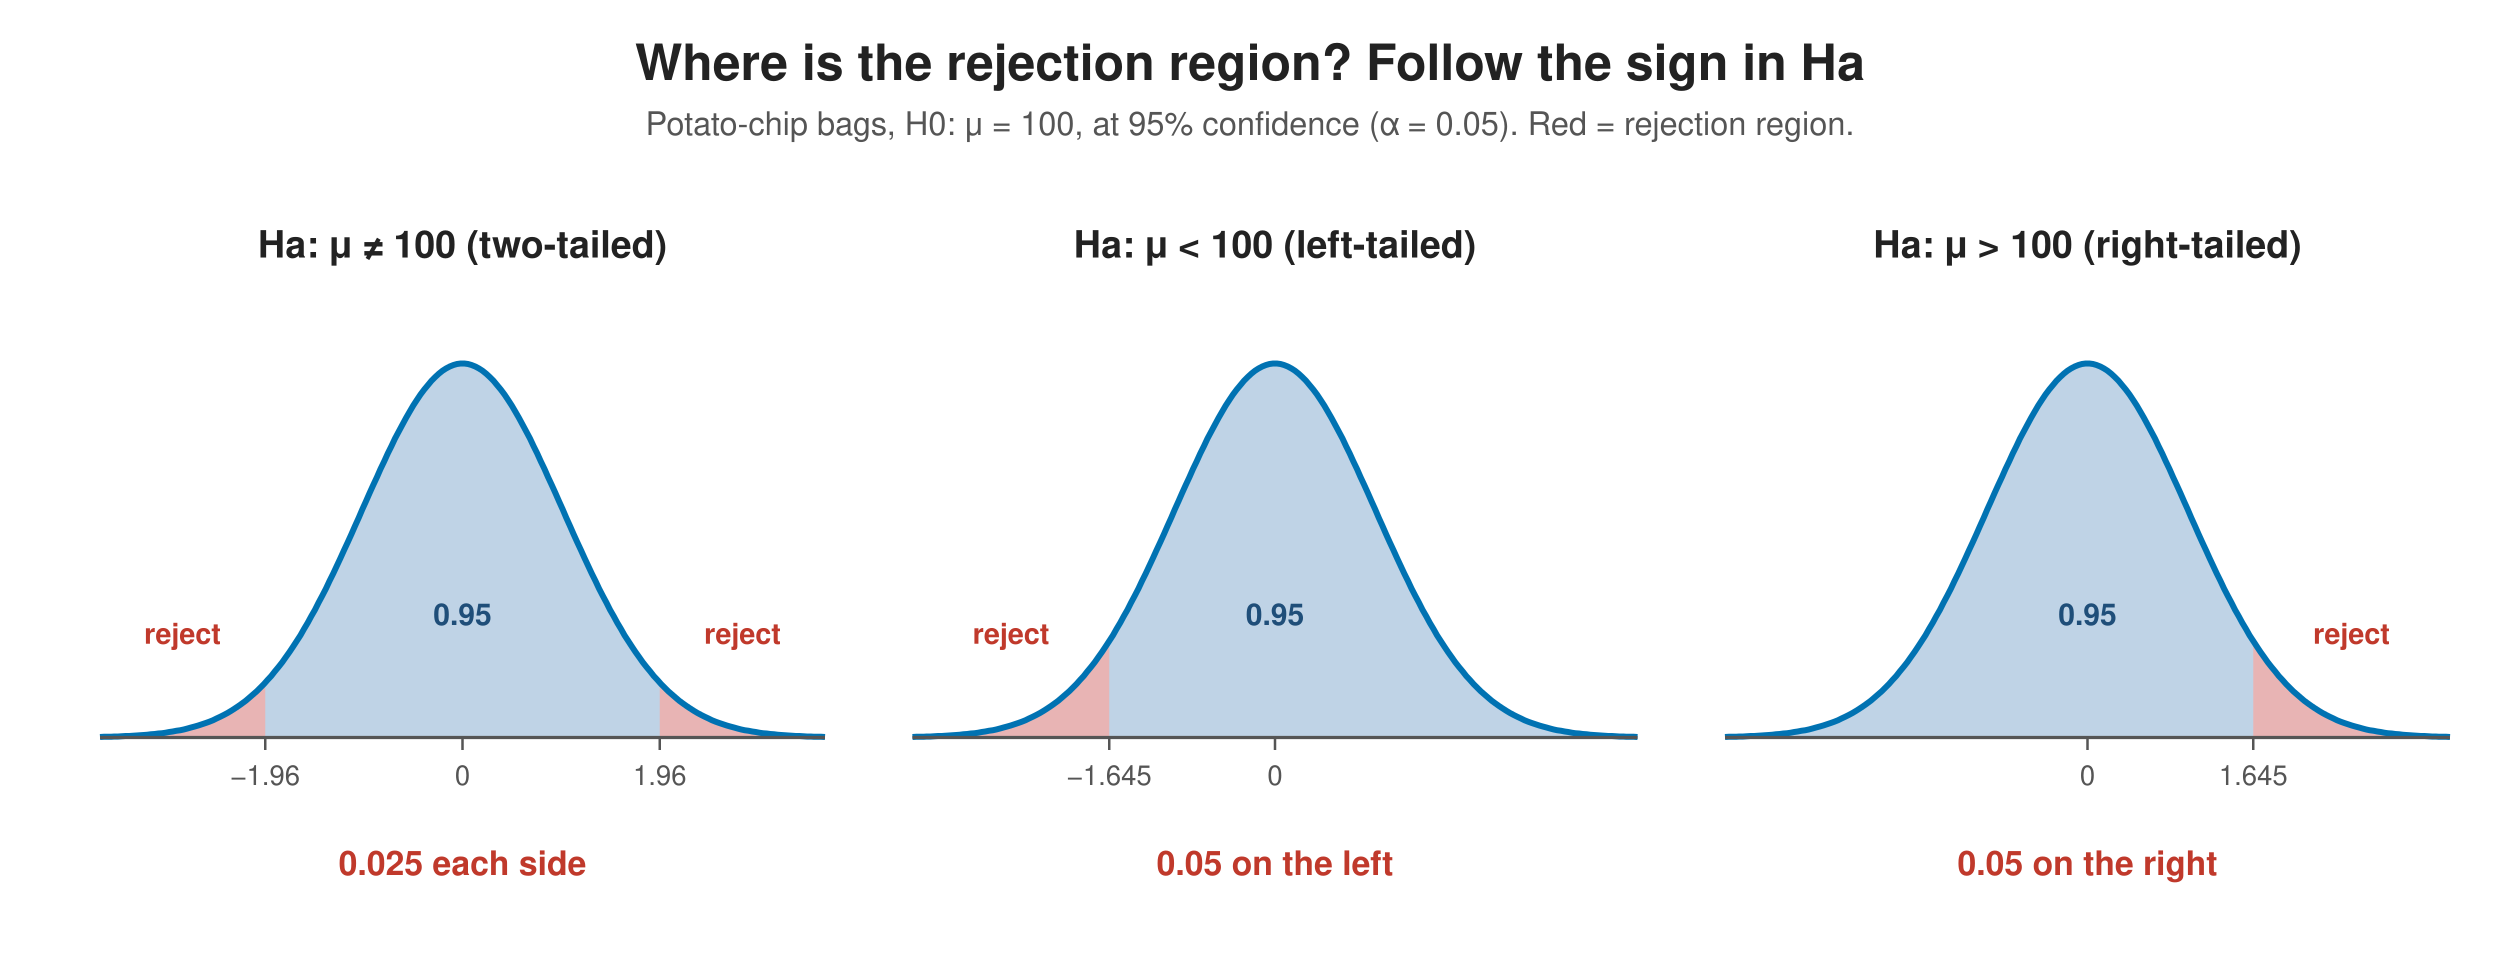
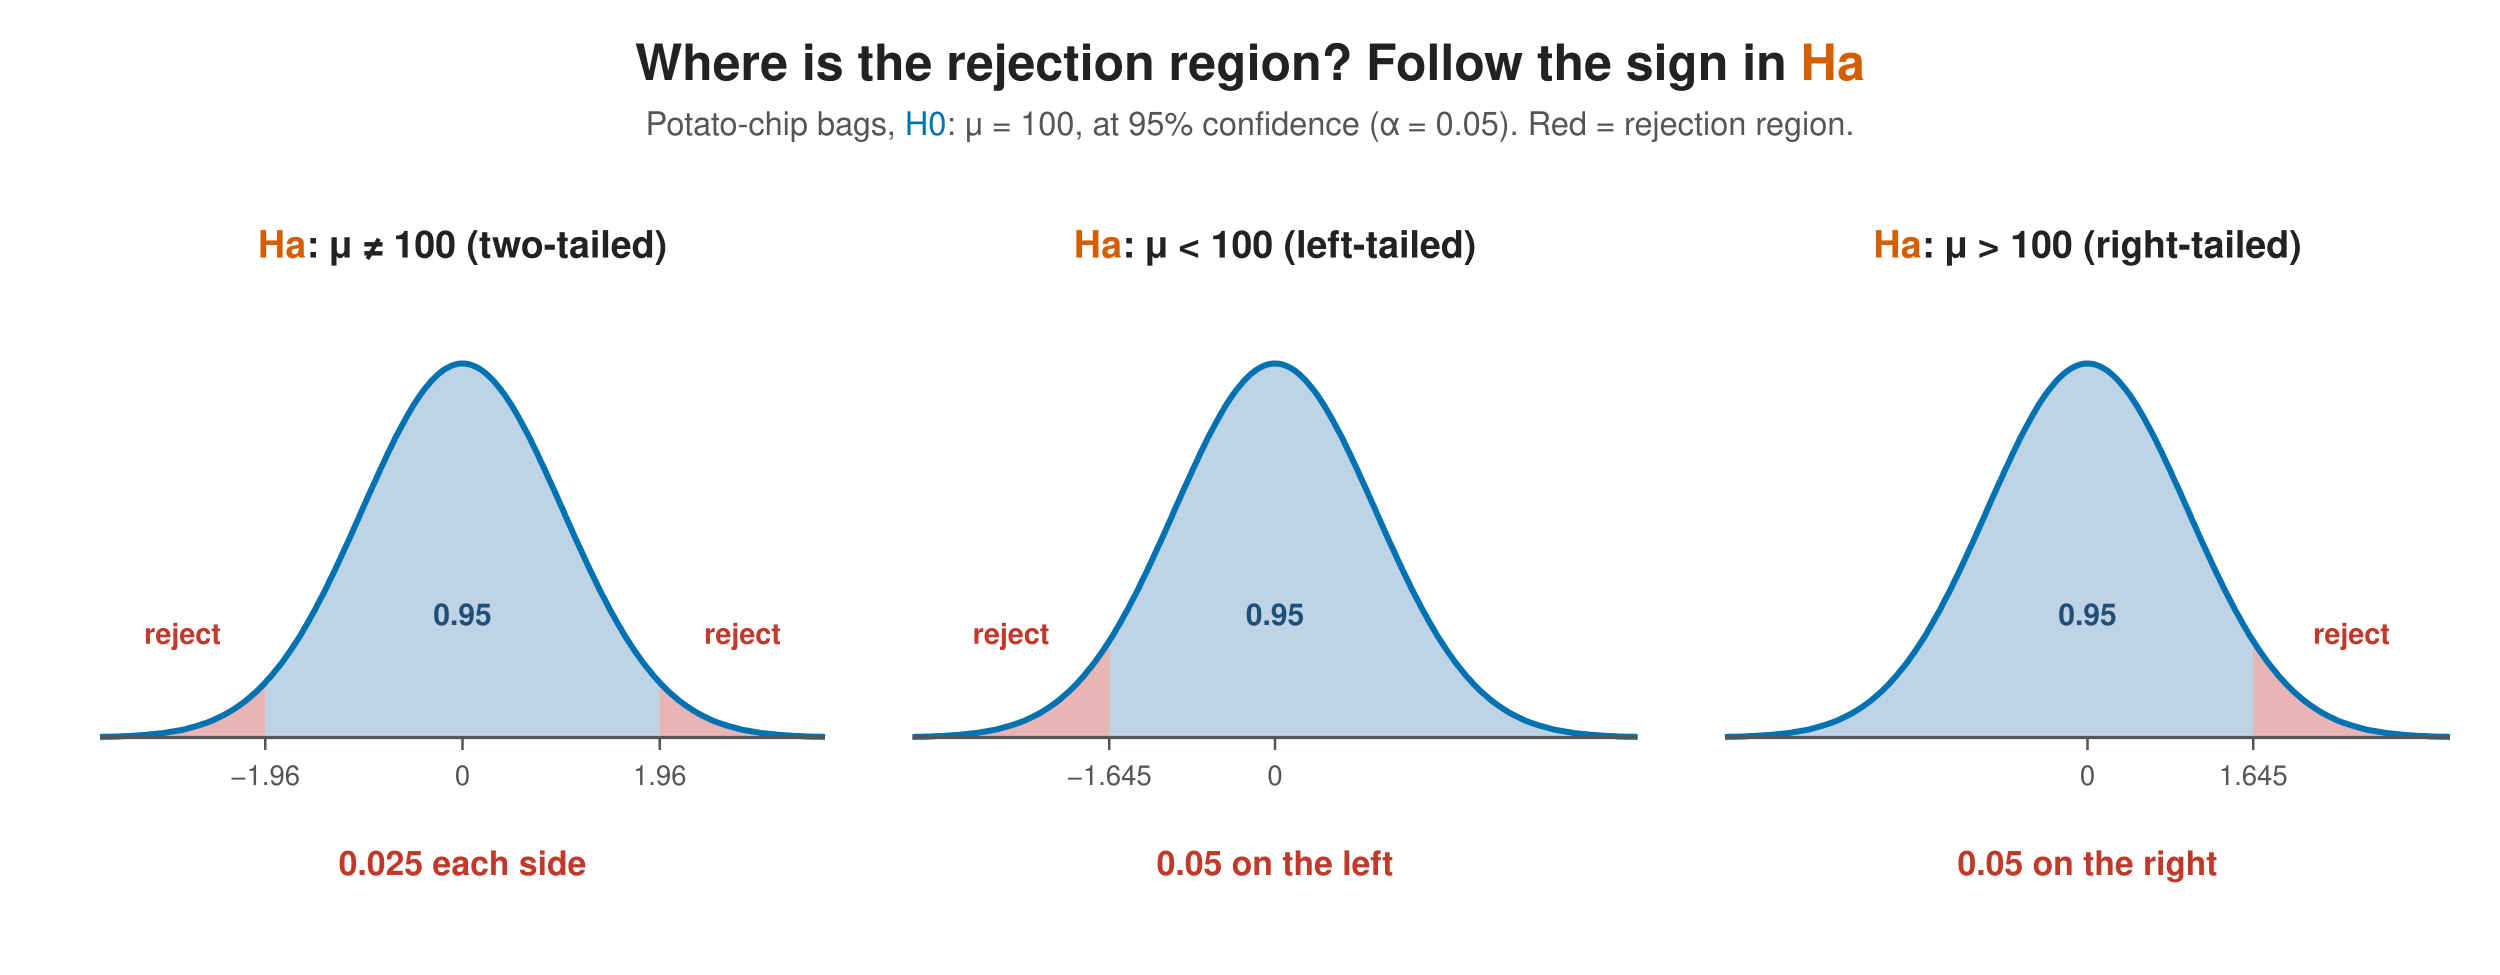
<svg xmlns="http://www.w3.org/2000/svg" width="1000" height="390" viewBox="0 0 1000 390" font-family="Helvetica, Arial, sans-serif">
  <rect width="100%" height="100%" fill="#ffffff" />
-   <text x="500.0" y="32.0" font-size="20" fill="#222222" text-anchor="middle" font-weight="bold">Where is the rejection region? Follow the sign in Ha</text>
-   <text x="500.0" y="54.0" font-size="13" fill="#555555" text-anchor="middle">Potato-chip bags, H0: μ = 100, at 95% confidence (α = 0.05). Red = rejection region.</text>
-   <text x="185.0" y="103.0" font-size="15" fill="#222222" text-anchor="middle" font-weight="bold">Ha: μ ≠ 100  (two-tailed)</text>
+   <text x="500.0" y="32.0" font-size="20" fill="#222222" text-anchor="middle" font-weight="bold">Where is the rejection region? Follow the sign in <tspan fill="#D55E00">Ha</tspan>
+   </text>
+   <text x="500.0" y="54.0" font-size="13" fill="#555555" text-anchor="middle">Potato-chip bags, <tspan fill="#0072B2">H0</tspan>: μ = 100, at 95% confidence (α = 0.05). Red = rejection region.</text>
+   <text x="185.0" y="103.0" font-size="15" fill="#222222" text-anchor="middle" font-weight="bold">
+     <tspan fill="#D55E00">Ha</tspan>: μ ≠ 100  (two-tailed)</text>
  <polygon points="40.0,295.0 40.0,294.8 42.4,294.7 44.9,294.6 47.3,294.6 49.7,294.5 52.2,294.3 54.6,294.2 57.1,294.0 59.5,293.8 61.9,293.6 64.4,293.3 66.8,293.0 69.2,292.6 71.7,292.1 74.1,291.6 76.6,291.0 79.0,290.3 81.4,289.5 83.9,288.6 86.3,287.6 88.7,286.4 91.2,285.1 93.6,283.6 96.1,281.9 98.5,280.1 100.9,278.1 103.4,275.8 105.8,273.4 108.2,270.7 110.7,267.7 113.1,264.6 115.5,261.2 118.0,257.5 120.4,253.6 122.9,249.5 125.3,245.1 127.7,240.6 130.2,235.8 132.6,230.8 135.0,225.7 137.5,220.4 139.9,215.0 142.4,209.6 144.8,204.1 147.2,198.6 149.7,193.2 152.1,187.8 154.5,182.6 157.0,177.6 159.4,172.7 161.8,168.2 164.3,163.9 166.7,160.0 169.2,156.5 171.6,153.5 174.0,150.8 176.5,148.7 178.9,147.1 181.3,146.0 183.8,145.5 186.2,145.5 188.7,146.0 191.1,147.1 193.5,148.7 196.0,150.8 198.4,153.5 200.8,156.5 203.3,160.0 205.7,163.9 208.2,168.2 210.6,172.7 213.0,177.6 215.5,182.6 217.9,187.8 220.3,193.2 222.8,198.6 225.2,204.1 227.6,209.6 230.1,215.0 232.5,220.4 235.0,225.7 237.4,230.8 239.8,235.8 242.3,240.6 244.7,245.1 247.1,249.5 249.6,253.6 252.0,257.5 254.5,261.2 256.9,264.6 259.3,267.7 261.8,270.7 264.2,273.4 266.6,275.8 269.1,278.1 271.5,280.1 273.9,281.9 276.4,283.6 278.8,285.1 281.3,286.4 283.7,287.6 286.1,288.6 288.6,289.5 291.0,290.3 293.4,291.0 295.9,291.6 298.3,292.1 300.8,292.6 303.2,293.0 305.6,293.3 308.1,293.6 310.5,293.8 312.9,294.0 315.4,294.2 317.8,294.3 320.3,294.5 322.7,294.6 325.1,294.6 327.6,294.7 330.0,294.8 330.0,295.0" stroke="none" fill="#BFD3E6" />
  <polygon points="40.0,295.0 40.0,294.8 40.6,294.8 41.1,294.7 41.7,294.7 42.2,294.7 42.8,294.7 43.3,294.7 43.9,294.7 44.4,294.7 45.0,294.6 45.6,294.6 46.1,294.6 46.7,294.6 47.2,294.6 47.8,294.5 48.3,294.5 48.9,294.5 49.4,294.5 50.0,294.5 50.5,294.4 51.1,294.4 51.7,294.4 52.2,294.3 52.8,294.3 53.3,294.3 53.9,294.3 54.4,294.2 55.0,294.2 55.5,294.1 56.1,294.1 56.7,294.1 57.2,294.0 57.8,294.0 58.3,293.9 58.9,293.9 59.4,293.8 60.0,293.8 60.5,293.7 61.1,293.7 61.6,293.6 62.2,293.6 62.8,293.5 63.3,293.4 63.9,293.4 64.4,293.3 65.0,293.2 65.5,293.2 66.1,293.1 66.6,293.0 67.2,292.9 67.8,292.8 68.3,292.7 68.9,292.7 69.4,292.6 70.0,292.5 70.5,292.4 71.1,292.3 71.6,292.1 72.2,292.0 72.8,291.9 73.3,291.8 73.9,291.7 74.4,291.5 75.0,291.4 75.5,291.3 76.1,291.1 76.6,291.0 77.2,290.8 77.7,290.7 78.3,290.5 78.9,290.4 79.4,290.2 80.0,290.0 80.5,289.8 81.1,289.6 81.6,289.4 82.2,289.2 82.7,289.0 83.3,288.8 83.9,288.6 84.4,288.4 85.0,288.2 85.5,287.9 86.1,287.7 86.6,287.4 87.2,287.2 87.7,286.9 88.3,286.6 88.8,286.3 89.4,286.1 90.0,285.8 90.5,285.5 91.1,285.1 91.6,284.8 92.2,284.5 92.7,284.1 93.3,283.8 93.8,283.4 94.4,283.1 95.0,282.7 95.5,282.3 96.1,281.9 96.6,281.5 97.2,281.1 97.7,280.7 98.3,280.3 98.8,279.8 99.4,279.4 99.9,278.9 100.5,278.4 101.1,277.9 101.6,277.5 102.2,276.9 102.7,276.4 103.3,275.9 103.8,275.4 104.4,274.8 104.9,274.2 105.5,273.7 106.1,273.1 106.1,295.0" stroke="none" fill="#E8B4B4" />
  <polygon points="263.9,295.0 263.9,273.1 264.5,273.7 265.1,274.2 265.6,274.8 266.2,275.4 266.7,275.9 267.3,276.4 267.8,276.9 268.4,277.5 268.9,277.9 269.5,278.4 270.1,278.9 270.6,279.4 271.2,279.8 271.7,280.3 272.3,280.7 272.8,281.1 273.4,281.5 273.9,281.9 274.5,282.3 275.0,282.7 275.6,283.1 276.2,283.4 276.7,283.8 277.3,284.1 277.8,284.5 278.4,284.8 278.9,285.1 279.5,285.5 280.0,285.8 280.6,286.1 281.2,286.3 281.7,286.6 282.3,286.9 282.8,287.2 283.4,287.4 283.9,287.7 284.5,287.9 285.0,288.2 285.6,288.4 286.1,288.6 286.7,288.8 287.3,289.0 287.8,289.2 288.4,289.4 288.9,289.6 289.5,289.8 290.0,290.0 290.6,290.2 291.1,290.4 291.7,290.5 292.3,290.7 292.8,290.8 293.4,291.0 293.9,291.1 294.5,291.3 295.0,291.4 295.6,291.5 296.1,291.7 296.7,291.8 297.2,291.9 297.8,292.0 298.4,292.1 298.9,292.3 299.5,292.4 300.0,292.5 300.6,292.6 301.1,292.7 301.7,292.7 302.2,292.8 302.8,292.9 303.4,293.0 303.9,293.1 304.5,293.2 305.0,293.2 305.6,293.3 306.1,293.4 306.7,293.4 307.2,293.5 307.8,293.6 308.4,293.6 308.9,293.7 309.5,293.7 310.0,293.8 310.6,293.8 311.1,293.9 311.7,293.9 312.2,294.0 312.8,294.0 313.3,294.1 313.9,294.1 314.5,294.1 315.0,294.2 315.6,294.2 316.1,294.3 316.7,294.3 317.2,294.3 317.8,294.3 318.3,294.4 318.9,294.4 319.5,294.4 320.0,294.5 320.6,294.5 321.1,294.5 321.7,294.5 322.2,294.5 322.8,294.6 323.3,294.6 323.9,294.6 324.4,294.6 325.0,294.6 325.6,294.7 326.1,294.7 326.7,294.7 327.2,294.7 327.8,294.7 328.3,294.7 328.9,294.7 329.4,294.8 330.0,294.8 330.0,295.0" stroke="none" fill="#E8B4B4" />
  <polyline points="40.0,294.8 41.5,294.7 42.9,294.7 44.4,294.7 45.8,294.6 47.3,294.6 48.7,294.5 50.2,294.4 51.7,294.4 53.1,294.3 54.6,294.2 56.0,294.1 57.5,294.0 58.9,293.9 60.4,293.7 61.9,293.6 63.3,293.4 64.8,293.3 66.2,293.1 67.7,292.8 69.1,292.6 70.6,292.3 72.1,292.1 73.5,291.8 75.0,291.4 76.4,291.0 77.9,290.6 79.3,290.2 80.8,289.7 82.3,289.2 83.7,288.7 85.2,288.1 86.6,287.4 88.1,286.7 89.5,286.0 91.0,285.2 92.5,284.3 93.9,283.4 95.4,282.4 96.8,281.4 98.3,280.3 99.7,279.1 101.2,277.8 102.7,276.5 104.1,275.1 105.6,273.6 107.0,272.0 108.5,270.4 109.9,268.6 111.4,266.8 112.9,264.9 114.3,262.9 115.8,260.8 117.2,258.7 118.7,256.4 120.2,254.1 121.6,251.6 123.1,249.1 124.5,246.5 126.0,243.9 127.4,241.1 128.9,238.3 130.4,235.4 131.8,232.4 133.3,229.4 134.7,226.4 136.2,223.2 137.6,220.1 139.1,216.9 140.6,213.6 142.0,210.4 143.5,207.1 144.9,203.8 146.4,200.5 147.8,197.3 149.3,194.0 150.8,190.8 152.2,187.6 153.7,184.5 155.1,181.4 156.6,178.4 158.0,175.4 159.5,172.6 161.0,169.8 162.4,167.2 163.9,164.6 165.3,162.2 166.8,159.9 168.2,157.8 169.7,155.8 171.2,154.0 172.6,152.3 174.1,150.8 175.5,149.5 177.0,148.3 178.4,147.4 179.9,146.6 181.4,146.0 182.8,145.6 184.3,145.4 185.7,145.4 187.2,145.6 188.6,146.0 190.1,146.6 191.6,147.4 193.0,148.3 194.5,149.5 195.9,150.8 197.4,152.3 198.8,154.0 200.3,155.8 201.8,157.8 203.2,159.9 204.7,162.2 206.1,164.6 207.6,167.2 209.0,169.8 210.5,172.6 212.0,175.4 213.4,178.4 214.9,181.4 216.3,184.5 217.8,187.6 219.2,190.8 220.7,194.0 222.2,197.3 223.6,200.5 225.1,203.8 226.5,207.1 228.0,210.4 229.4,213.6 230.9,216.9 232.4,220.1 233.8,223.2 235.3,226.4 236.7,229.4 238.2,232.4 239.6,235.4 241.1,238.3 242.6,241.1 244.0,243.9 245.5,246.5 246.9,249.1 248.4,251.6 249.8,254.1 251.3,256.4 252.8,258.7 254.2,260.8 255.7,262.9 257.1,264.9 258.6,266.8 260.1,268.6 261.5,270.4 263.0,272.0 264.4,273.6 265.9,275.1 267.3,276.5 268.8,277.8 270.3,279.1 271.7,280.3 273.2,281.4 274.6,282.4 276.1,283.4 277.5,284.3 279.0,285.2 280.5,286.0 281.9,286.7 283.4,287.4 284.8,288.1 286.3,288.7 287.7,289.2 289.2,289.7 290.7,290.2 292.1,290.6 293.6,291.0 295.0,291.4 296.5,291.8 297.9,292.1 299.4,292.3 300.9,292.6 302.3,292.8 303.8,293.1 305.2,293.3 306.7,293.4 308.1,293.6 309.6,293.7 311.1,293.9 312.5,294.0 314.0,294.1 315.4,294.2 316.9,294.3 318.3,294.4 319.8,294.4 321.3,294.5 322.7,294.6 324.2,294.6 325.6,294.7 327.1,294.7 328.5,294.7 330.0,294.8" stroke="#0072B2" stroke-width="2.4" fill="none" />
  <text x="185.0" y="250.0" font-size="12" fill="#1F4E79" text-anchor="middle" font-weight="bold">0.95</text>
  <text x="73.0" y="257.5" font-size="11.5" fill="#C0392B" text-anchor="middle" font-weight="bold">reject</text>
  <text x="297.0" y="257.5" font-size="11.5" fill="#C0392B" text-anchor="middle" font-weight="bold">reject</text>
  <line x1="40.0" y1="295.0" x2="330.0" y2="295.0" stroke="#555555" stroke-width="1.3" fill="none" />
  <line x1="106.1" y1="295.0" x2="106.1" y2="300.0" stroke="#555555" stroke-width="1" fill="none" />
  <text x="106.1" y="314.0" font-size="11" fill="#555555" text-anchor="middle">−1.96</text>
  <line x1="185.0" y1="295.0" x2="185.0" y2="300.0" stroke="#555555" stroke-width="1" fill="none" />
  <text x="185.0" y="314.0" font-size="11" fill="#555555" text-anchor="middle">0</text>
  <line x1="263.9" y1="295.0" x2="263.9" y2="300.0" stroke="#555555" stroke-width="1" fill="none" />
  <text x="263.9" y="314.0" font-size="11" fill="#555555" text-anchor="middle">1.96</text>
  <text x="185.0" y="350.0" font-size="13.5" fill="#C0392B" text-anchor="middle" font-weight="bold">0.025 each side</text>
-   <text x="510.0" y="103.0" font-size="15" fill="#222222" text-anchor="middle" font-weight="bold">Ha: μ &lt; 100  (left-tailed)</text>
+   <text x="510.0" y="103.0" font-size="15" fill="#222222" text-anchor="middle" font-weight="bold">
+     <tspan fill="#D55E00">Ha</tspan>: μ &lt; 100  (left-tailed)</text>
  <polygon points="365.0,295.0 365.0,294.8 367.4,294.7 369.9,294.6 372.3,294.6 374.7,294.5 377.2,294.3 379.6,294.2 382.1,294.0 384.5,293.8 386.9,293.6 389.4,293.3 391.8,293.0 394.2,292.6 396.7,292.1 399.1,291.6 401.6,291.0 404.0,290.3 406.4,289.5 408.9,288.6 411.3,287.6 413.7,286.4 416.2,285.1 418.6,283.6 421.1,281.9 423.5,280.1 425.9,278.1 428.4,275.8 430.8,273.4 433.2,270.7 435.7,267.7 438.1,264.6 440.5,261.2 443.0,257.5 445.4,253.6 447.9,249.5 450.3,245.1 452.7,240.6 455.2,235.8 457.6,230.8 460.0,225.7 462.5,220.4 464.9,215.0 467.4,209.6 469.8,204.1 472.2,198.6 474.7,193.2 477.1,187.8 479.5,182.6 482.0,177.6 484.4,172.7 486.8,168.2 489.3,163.9 491.7,160.0 494.2,156.5 496.6,153.5 499.0,150.8 501.5,148.7 503.9,147.1 506.3,146.0 508.8,145.5 511.2,145.5 513.7,146.0 516.1,147.1 518.5,148.7 521.0,150.8 523.4,153.5 525.8,156.5 528.3,160.0 530.7,163.9 533.2,168.2 535.6,172.7 538.0,177.6 540.5,182.6 542.9,187.8 545.3,193.2 547.8,198.6 550.2,204.1 552.6,209.6 555.1,215.0 557.5,220.4 560.0,225.7 562.4,230.8 564.8,235.8 567.3,240.6 569.7,245.1 572.1,249.5 574.6,253.6 577.0,257.5 579.5,261.2 581.9,264.6 584.3,267.7 586.8,270.7 589.2,273.4 591.6,275.8 594.1,278.1 596.5,280.1 598.9,281.9 601.4,283.6 603.8,285.1 606.3,286.4 608.7,287.6 611.1,288.6 613.6,289.5 616.0,290.3 618.4,291.0 620.9,291.6 623.3,292.1 625.8,292.6 628.2,293.0 630.6,293.3 633.1,293.6 635.5,293.8 637.9,294.0 640.4,294.2 642.8,294.3 645.3,294.5 647.7,294.6 650.1,294.6 652.6,294.7 655.0,294.8 655.0,295.0" stroke="none" fill="#BFD3E6" />
  <polygon points="365.0,295.0 365.0,294.8 365.7,294.8 366.3,294.7 367.0,294.7 367.6,294.7 368.3,294.7 369.0,294.7 369.6,294.7 370.3,294.6 371.0,294.6 371.6,294.6 372.3,294.6 372.9,294.5 373.6,294.5 374.3,294.5 374.9,294.5 375.6,294.4 376.2,294.4 376.9,294.4 377.6,294.3 378.2,294.3 378.9,294.3 379.6,294.2 380.2,294.2 380.9,294.1 381.5,294.1 382.2,294.0 382.9,294.0 383.5,293.9 384.2,293.9 384.9,293.8 385.5,293.7 386.2,293.7 386.8,293.6 387.5,293.5 388.2,293.5 388.8,293.4 389.5,293.3 390.1,293.2 390.8,293.1 391.5,293.0 392.1,292.9 392.8,292.8 393.5,292.7 394.1,292.6 394.8,292.5 395.4,292.4 396.1,292.3 396.8,292.1 397.4,292.0 398.1,291.8 398.7,291.7 399.4,291.5 400.1,291.4 400.7,291.2 401.4,291.1 402.1,290.9 402.7,290.7 403.4,290.5 404.0,290.3 404.7,290.1 405.4,289.9 406.0,289.7 406.7,289.4 407.3,289.2 408.0,288.9 408.7,288.7 409.3,288.4 410.0,288.1 410.7,287.9 411.3,287.6 412.0,287.3 412.6,286.9 413.3,286.6 414.0,286.3 414.6,285.9 415.3,285.6 416.0,285.2 416.6,284.8 417.3,284.4 417.9,284.0 418.6,283.6 419.3,283.2 419.9,282.7 420.6,282.3 421.2,281.8 421.9,281.3 422.6,280.8 423.2,280.3 423.9,279.8 424.6,279.2 425.2,278.7 425.9,278.1 426.5,277.5 427.2,276.9 427.9,276.3 428.5,275.7 429.2,275.0 429.8,274.3 430.5,273.7 431.2,273.0 431.8,272.2 432.5,271.5 433.2,270.8 433.8,270.0 434.5,269.2 435.1,268.4 435.8,267.6 436.5,266.7 437.1,265.9 437.8,265.0 438.4,264.1 439.1,263.2 439.8,262.3 440.4,261.3 441.1,260.4 441.8,259.4 442.4,258.4 443.1,257.4 443.7,256.3 443.7,295.0" stroke="none" fill="#E8B4B4" />
  <polyline points="365.0,294.8 366.5,294.7 367.9,294.7 369.4,294.7 370.8,294.6 372.3,294.6 373.7,294.5 375.2,294.4 376.7,294.4 378.1,294.3 379.6,294.2 381.0,294.1 382.5,294.0 383.9,293.9 385.4,293.7 386.9,293.6 388.3,293.4 389.8,293.3 391.2,293.1 392.7,292.8 394.1,292.6 395.6,292.3 397.1,292.1 398.5,291.8 400.0,291.4 401.4,291.0 402.9,290.6 404.3,290.2 405.8,289.7 407.3,289.2 408.7,288.7 410.2,288.1 411.6,287.4 413.1,286.7 414.5,286.0 416.0,285.2 417.5,284.3 418.9,283.4 420.4,282.4 421.8,281.4 423.3,280.3 424.7,279.1 426.2,277.8 427.7,276.5 429.1,275.1 430.6,273.6 432.0,272.0 433.5,270.4 434.9,268.6 436.4,266.8 437.9,264.9 439.3,262.9 440.8,260.8 442.2,258.7 443.7,256.4 445.2,254.1 446.6,251.6 448.1,249.1 449.5,246.5 451.0,243.9 452.4,241.1 453.9,238.3 455.4,235.4 456.8,232.4 458.3,229.4 459.7,226.4 461.2,223.2 462.6,220.1 464.1,216.9 465.6,213.6 467.0,210.4 468.5,207.1 469.9,203.8 471.4,200.5 472.8,197.3 474.3,194.0 475.8,190.8 477.2,187.6 478.7,184.5 480.1,181.4 481.6,178.4 483.0,175.4 484.5,172.6 486.0,169.8 487.4,167.2 488.9,164.6 490.3,162.2 491.8,159.9 493.2,157.8 494.7,155.8 496.2,154.0 497.6,152.3 499.1,150.8 500.5,149.5 502.0,148.3 503.4,147.4 504.9,146.6 506.4,146.0 507.8,145.6 509.3,145.4 510.7,145.4 512.2,145.6 513.6,146.0 515.1,146.6 516.6,147.4 518.0,148.3 519.5,149.5 520.9,150.8 522.4,152.3 523.8,154.0 525.3,155.8 526.8,157.8 528.2,159.9 529.7,162.2 531.1,164.6 532.6,167.2 534.0,169.8 535.5,172.6 537.0,175.4 538.4,178.4 539.9,181.4 541.3,184.5 542.8,187.6 544.2,190.8 545.7,194.0 547.2,197.3 548.6,200.5 550.1,203.8 551.5,207.1 553.0,210.4 554.4,213.6 555.9,216.9 557.4,220.1 558.8,223.2 560.3,226.4 561.7,229.4 563.2,232.4 564.6,235.4 566.1,238.3 567.6,241.1 569.0,243.9 570.5,246.5 571.9,249.1 573.4,251.6 574.8,254.1 576.3,256.4 577.8,258.7 579.2,260.8 580.7,262.9 582.1,264.9 583.6,266.8 585.1,268.6 586.5,270.4 588.0,272.0 589.4,273.6 590.9,275.1 592.3,276.5 593.8,277.8 595.3,279.1 596.7,280.3 598.2,281.4 599.6,282.4 601.1,283.4 602.5,284.3 604.0,285.2 605.5,286.0 606.9,286.7 608.4,287.4 609.8,288.1 611.3,288.7 612.7,289.2 614.2,289.7 615.7,290.2 617.1,290.6 618.6,291.0 620.0,291.4 621.5,291.8 622.9,292.1 624.4,292.3 625.9,292.6 627.3,292.8 628.8,293.1 630.2,293.3 631.7,293.4 633.1,293.6 634.6,293.7 636.1,293.9 637.5,294.0 639.0,294.1 640.4,294.2 641.9,294.3 643.3,294.4 644.8,294.4 646.3,294.5 647.7,294.6 649.2,294.6 650.6,294.7 652.1,294.7 653.5,294.7 655.0,294.8" stroke="#0072B2" stroke-width="2.4" fill="none" />
  <text x="510.0" y="250.0" font-size="12" fill="#1F4E79" text-anchor="middle" font-weight="bold">0.95</text>
  <text x="404.4" y="257.5" font-size="11.5" fill="#C0392B" text-anchor="middle" font-weight="bold">reject</text>
  <line x1="365.0" y1="295.0" x2="655.0" y2="295.0" stroke="#555555" stroke-width="1.3" fill="none" />
  <line x1="443.7" y1="295.0" x2="443.7" y2="300.0" stroke="#555555" stroke-width="1" fill="none" />
  <text x="443.7" y="314.0" font-size="11" fill="#555555" text-anchor="middle">−1.645</text>
  <line x1="510.0" y1="295.0" x2="510.0" y2="300.0" stroke="#555555" stroke-width="1" fill="none" />
  <text x="510.0" y="314.0" font-size="11" fill="#555555" text-anchor="middle">0</text>
  <text x="510.0" y="350.0" font-size="13.5" fill="#C0392B" text-anchor="middle" font-weight="bold">0.05 on the left</text>
-   <text x="835.0" y="103.0" font-size="15" fill="#222222" text-anchor="middle" font-weight="bold">Ha: μ &gt; 100  (right-tailed)</text>
+   <text x="835.0" y="103.0" font-size="15" fill="#222222" text-anchor="middle" font-weight="bold">
+     <tspan fill="#D55E00">Ha</tspan>: μ &gt; 100  (right-tailed)</text>
  <polygon points="690.0,295.0 690.0,294.8 692.4,294.7 694.9,294.6 697.3,294.6 699.7,294.5 702.2,294.3 704.6,294.2 707.1,294.0 709.5,293.8 711.9,293.6 714.4,293.3 716.8,293.0 719.2,292.6 721.7,292.1 724.1,291.6 726.6,291.0 729.0,290.3 731.4,289.5 733.9,288.6 736.3,287.6 738.7,286.4 741.2,285.1 743.6,283.6 746.1,281.9 748.5,280.1 750.9,278.1 753.4,275.8 755.8,273.4 758.2,270.7 760.7,267.7 763.1,264.6 765.5,261.2 768.0,257.5 770.4,253.6 772.9,249.5 775.3,245.1 777.7,240.6 780.2,235.8 782.6,230.8 785.0,225.7 787.5,220.4 789.9,215.0 792.4,209.6 794.8,204.1 797.2,198.6 799.7,193.2 802.1,187.8 804.5,182.6 807.0,177.6 809.4,172.7 811.8,168.2 814.3,163.9 816.7,160.0 819.2,156.5 821.6,153.5 824.0,150.8 826.5,148.7 828.9,147.1 831.3,146.0 833.8,145.5 836.2,145.5 838.7,146.0 841.1,147.1 843.5,148.7 846.0,150.8 848.4,153.5 850.8,156.5 853.3,160.0 855.7,163.9 858.2,168.2 860.6,172.7 863.0,177.6 865.5,182.6 867.9,187.8 870.3,193.2 872.8,198.6 875.2,204.1 877.6,209.6 880.1,215.0 882.5,220.4 885.0,225.7 887.4,230.8 889.8,235.8 892.3,240.6 894.7,245.1 897.1,249.5 899.6,253.6 902.0,257.5 904.5,261.2 906.9,264.6 909.3,267.7 911.8,270.7 914.2,273.4 916.6,275.8 919.1,278.1 921.5,280.1 923.9,281.9 926.4,283.6 928.8,285.1 931.3,286.4 933.7,287.6 936.1,288.6 938.6,289.5 941.0,290.3 943.4,291.0 945.9,291.6 948.3,292.1 950.8,292.6 953.2,293.0 955.6,293.3 958.1,293.6 960.5,293.8 962.9,294.0 965.4,294.2 967.8,294.3 970.3,294.5 972.7,294.6 975.1,294.6 977.6,294.7 980.0,294.8 980.0,295.0" stroke="none" fill="#BFD3E6" />
  <polygon points="901.3,295.0 901.3,256.3 901.9,257.4 902.6,258.4 903.2,259.4 903.9,260.4 904.6,261.3 905.2,262.3 905.9,263.2 906.6,264.1 907.2,265.0 907.9,265.9 908.5,266.7 909.2,267.6 909.9,268.4 910.5,269.2 911.2,270.0 911.8,270.8 912.5,271.5 913.2,272.2 913.8,273.0 914.5,273.7 915.2,274.3 915.8,275.0 916.5,275.7 917.1,276.3 917.8,276.9 918.5,277.5 919.1,278.1 919.8,278.7 920.4,279.2 921.1,279.8 921.8,280.3 922.4,280.8 923.1,281.3 923.8,281.8 924.4,282.3 925.1,282.7 925.7,283.2 926.4,283.6 927.1,284.0 927.7,284.4 928.4,284.8 929.0,285.2 929.7,285.6 930.4,285.9 931.0,286.3 931.7,286.6 932.4,286.9 933.0,287.3 933.7,287.6 934.3,287.9 935.0,288.1 935.7,288.4 936.3,288.7 937.0,288.9 937.7,289.2 938.3,289.4 939.0,289.7 939.6,289.9 940.3,290.1 941.0,290.3 941.6,290.5 942.3,290.7 942.9,290.9 943.6,291.1 944.3,291.2 944.9,291.4 945.6,291.5 946.3,291.7 946.9,291.8 947.6,292.0 948.2,292.1 948.9,292.3 949.6,292.4 950.2,292.5 950.9,292.6 951.5,292.7 952.2,292.8 952.9,292.9 953.5,293.0 954.2,293.1 954.9,293.2 955.5,293.3 956.2,293.4 956.8,293.5 957.5,293.5 958.2,293.6 958.8,293.7 959.5,293.7 960.1,293.8 960.8,293.9 961.5,293.9 962.1,294.0 962.8,294.0 963.5,294.1 964.1,294.1 964.8,294.2 965.4,294.2 966.1,294.3 966.8,294.3 967.4,294.3 968.1,294.4 968.8,294.4 969.4,294.4 970.1,294.5 970.7,294.5 971.4,294.5 972.1,294.5 972.7,294.6 973.4,294.6 974.0,294.6 974.7,294.6 975.4,294.7 976.0,294.7 976.7,294.7 977.4,294.7 978.0,294.7 978.7,294.7 979.3,294.8 980.0,294.8 980.0,295.0" stroke="none" fill="#E8B4B4" />
  <polyline points="690.0,294.8 691.5,294.7 692.9,294.7 694.4,294.7 695.8,294.6 697.3,294.6 698.7,294.5 700.2,294.4 701.7,294.4 703.1,294.3 704.6,294.2 706.0,294.1 707.5,294.0 708.9,293.9 710.4,293.7 711.9,293.6 713.3,293.4 714.8,293.3 716.2,293.1 717.7,292.8 719.1,292.6 720.6,292.3 722.1,292.1 723.5,291.8 725.0,291.4 726.4,291.0 727.9,290.6 729.3,290.2 730.8,289.7 732.3,289.2 733.7,288.7 735.2,288.1 736.6,287.4 738.1,286.7 739.5,286.0 741.0,285.2 742.5,284.3 743.9,283.4 745.4,282.4 746.8,281.4 748.3,280.3 749.7,279.1 751.2,277.8 752.7,276.5 754.1,275.1 755.6,273.6 757.0,272.0 758.5,270.4 759.9,268.6 761.4,266.8 762.9,264.9 764.3,262.9 765.8,260.8 767.2,258.7 768.7,256.4 770.2,254.1 771.6,251.6 773.1,249.1 774.5,246.5 776.0,243.9 777.4,241.1 778.9,238.3 780.4,235.4 781.8,232.4 783.3,229.4 784.7,226.4 786.2,223.2 787.6,220.1 789.1,216.9 790.6,213.6 792.0,210.4 793.5,207.1 794.9,203.8 796.4,200.5 797.8,197.3 799.3,194.0 800.8,190.8 802.2,187.6 803.7,184.5 805.1,181.4 806.6,178.4 808.0,175.4 809.5,172.6 811.0,169.8 812.4,167.2 813.9,164.6 815.3,162.2 816.8,159.9 818.2,157.8 819.7,155.8 821.2,154.0 822.6,152.3 824.1,150.8 825.5,149.5 827.0,148.3 828.4,147.4 829.9,146.6 831.4,146.0 832.8,145.6 834.3,145.4 835.7,145.4 837.2,145.6 838.6,146.0 840.1,146.6 841.6,147.4 843.0,148.3 844.5,149.5 845.9,150.8 847.4,152.3 848.8,154.0 850.3,155.8 851.8,157.8 853.2,159.9 854.7,162.2 856.1,164.6 857.6,167.2 859.0,169.8 860.5,172.6 862.0,175.4 863.4,178.4 864.9,181.4 866.3,184.5 867.8,187.6 869.2,190.8 870.7,194.0 872.2,197.3 873.6,200.5 875.1,203.8 876.5,207.1 878.0,210.4 879.4,213.6 880.9,216.9 882.4,220.1 883.8,223.2 885.3,226.4 886.7,229.4 888.2,232.4 889.6,235.4 891.1,238.3 892.6,241.1 894.0,243.9 895.5,246.5 896.9,249.1 898.4,251.6 899.8,254.1 901.3,256.4 902.8,258.7 904.2,260.8 905.7,262.9 907.1,264.9 908.6,266.8 910.1,268.6 911.5,270.4 913.0,272.0 914.4,273.6 915.9,275.1 917.3,276.5 918.8,277.8 920.3,279.1 921.7,280.3 923.2,281.4 924.6,282.4 926.1,283.4 927.5,284.3 929.0,285.2 930.5,286.0 931.9,286.7 933.4,287.4 934.8,288.1 936.3,288.7 937.7,289.2 939.2,289.7 940.7,290.2 942.1,290.6 943.6,291.0 945.0,291.4 946.5,291.8 947.9,292.1 949.4,292.3 950.9,292.6 952.3,292.8 953.8,293.1 955.2,293.3 956.7,293.4 958.1,293.6 959.6,293.7 961.1,293.9 962.5,294.0 964.0,294.1 965.4,294.2 966.9,294.3 968.3,294.4 969.8,294.4 971.3,294.5 972.7,294.6 974.2,294.6 975.6,294.7 977.1,294.7 978.5,294.7 980.0,294.8" stroke="#0072B2" stroke-width="2.4" fill="none" />
  <text x="835.0" y="250.0" font-size="12" fill="#1F4E79" text-anchor="middle" font-weight="bold">0.95</text>
  <text x="940.6" y="257.5" font-size="11.5" fill="#C0392B" text-anchor="middle" font-weight="bold">reject</text>
  <line x1="690.0" y1="295.0" x2="980.0" y2="295.0" stroke="#555555" stroke-width="1.3" fill="none" />
  <line x1="835.0" y1="295.0" x2="835.0" y2="300.0" stroke="#555555" stroke-width="1" fill="none" />
  <text x="835.0" y="314.0" font-size="11" fill="#555555" text-anchor="middle">0</text>
  <line x1="901.3" y1="295.0" x2="901.3" y2="300.0" stroke="#555555" stroke-width="1" fill="none" />
  <text x="901.3" y="314.0" font-size="11" fill="#555555" text-anchor="middle">1.645</text>
  <text x="835.0" y="350.0" font-size="13.5" fill="#C0392B" text-anchor="middle" font-weight="bold">0.05 on the right</text>
</svg>
